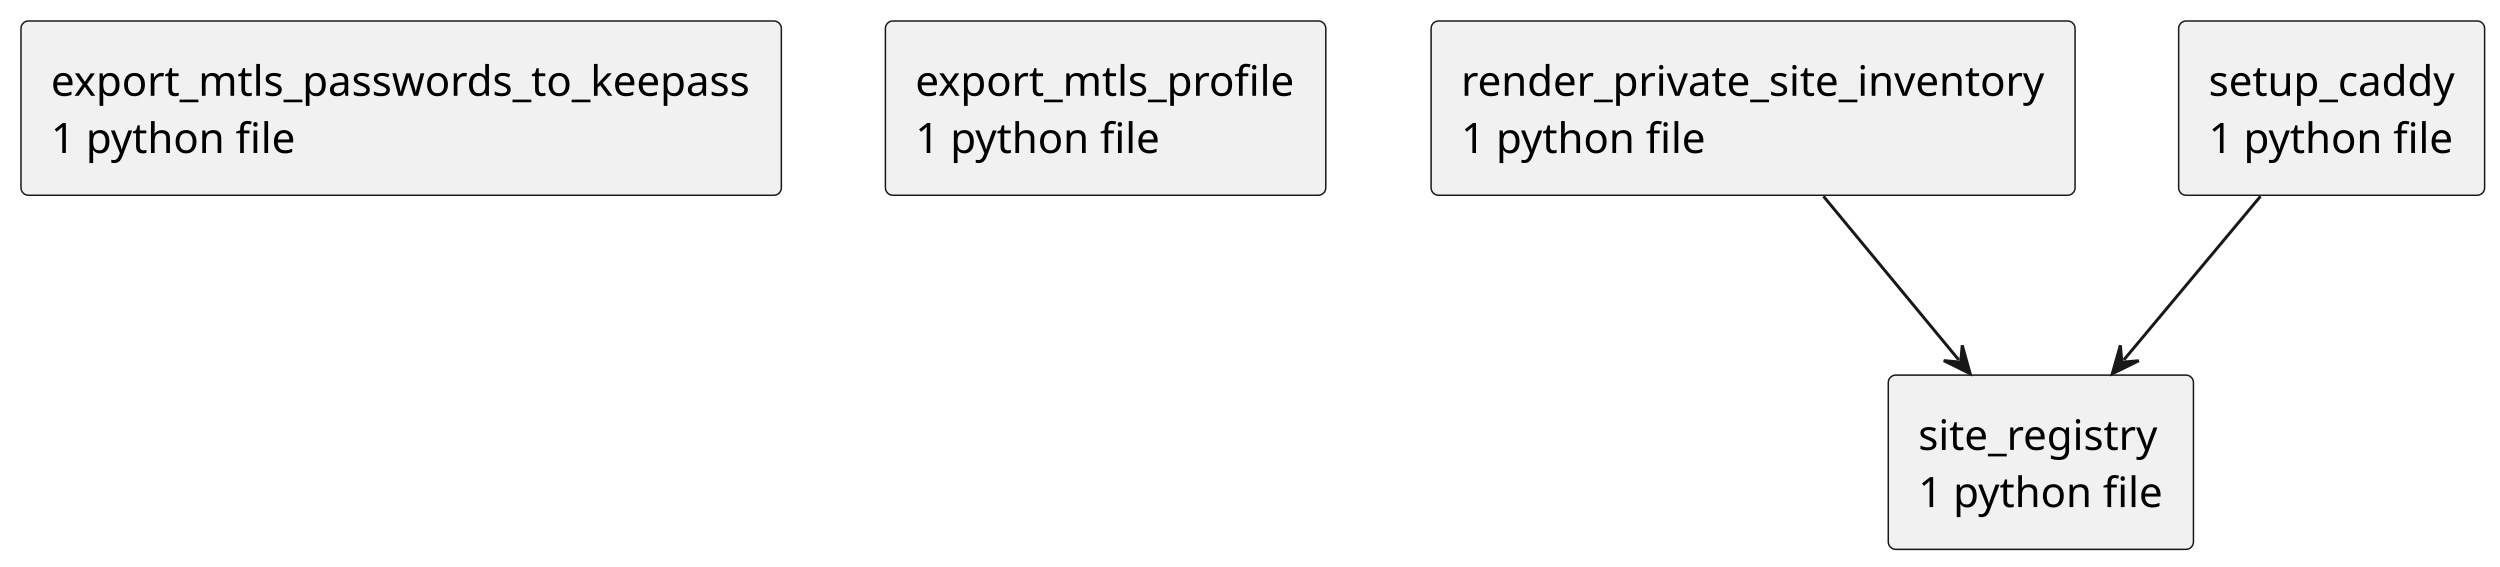
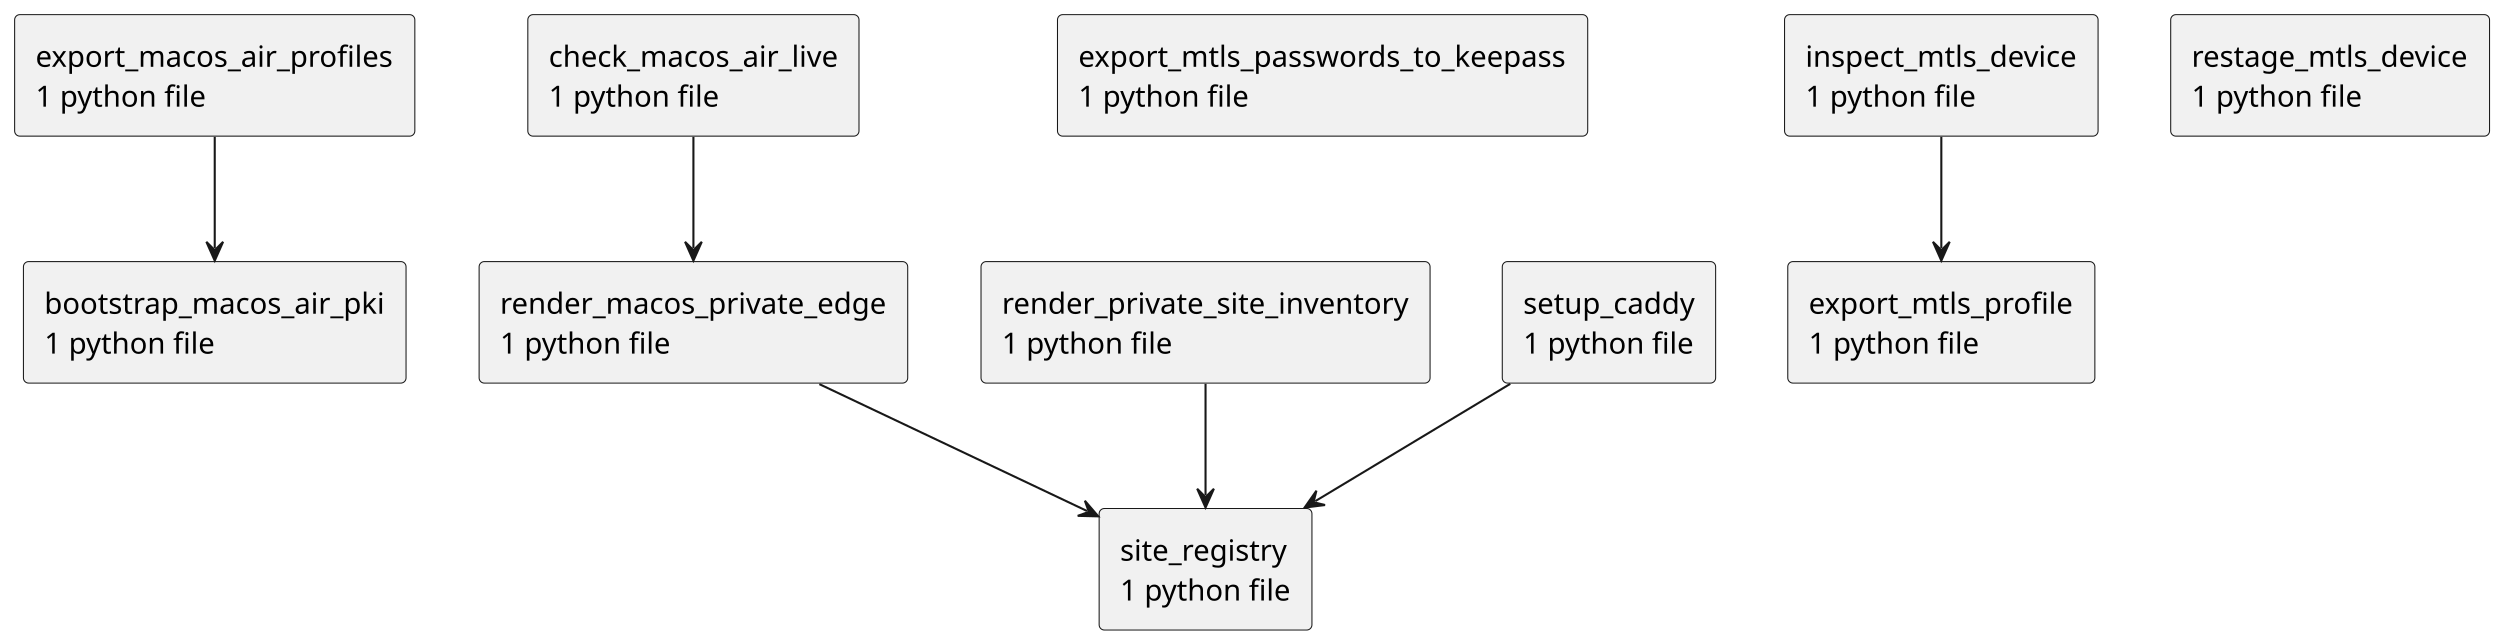
- <svg xmlns="http://www.w3.org/2000/svg" contentStyleType="text/css" data-diagram-type="DESCRIPTION" height="189px" preserveAspectRatio="none" style="width:834px;height:189px;background:#FFFFFF;" version="1.1" viewBox="0 0 834 189" width="834px" zoomAndPan="magnify">
+ <svg xmlns="http://www.w3.org/2000/svg" contentStyleType="text/css" data-diagram-type="DESCRIPTION" height="307px" preserveAspectRatio="none" style="width:1196px;height:307px;background:#FFFFFF;" version="1.1" viewBox="0 0 1196 307" width="1196px" zoomAndPan="magnify">
  <defs />
  <g>
-     <g class="entity" data-qualified-name="export_mtls_passwords_to_keepass" data-source-line="4" id="ent0002">
-       <rect fill="#F1F1F1" height="58.136" rx="2.5" ry="2.5" style="stroke:#181818;stroke-width:0.5;" width="253.659" x="7" y="7" />
-       <text fill="#000000" font-family="sans-serif" font-size="14" lengthAdjust="spacing" textLength="233.659" x="17" y="31.966">export_mtls_passwords_to_keepass</text>
+     <g class="entity" data-qualified-name="bootstrap_macos_air_pki" data-source-line="4" id="ent0002">
+       <rect fill="#F1F1F1" height="58.136" rx="2.5" ry="2.5" style="stroke:#181818;stroke-width:0.5;" width="183.043" x="11.21" y="125.14" />
+       <text fill="#000000" font-family="sans-serif" font-size="14" lengthAdjust="spacing" textLength="163.043" x="21.21" y="150.106">bootstrap_macos_air_pki</text>
+       <text fill="#000000" font-family="sans-serif" font-size="14" lengthAdjust="spacing" textLength="81.802" x="21.21" y="169.174">1 python file</text>
+     </g>
+     <g class="entity" data-qualified-name="check_macos_air_live" data-source-line="5" id="ent0003">
+       <rect fill="#F1F1F1" height="58.136" rx="2.5" ry="2.5" style="stroke:#181818;stroke-width:0.5;" width="158.431" x="252.51" y="7" />
+       <text fill="#000000" font-family="sans-serif" font-size="14" lengthAdjust="spacing" textLength="138.431" x="262.51" y="31.966">check_macos_air_live</text>
+       <text fill="#000000" font-family="sans-serif" font-size="14" lengthAdjust="spacing" textLength="81.802" x="262.51" y="51.034">1 python file</text>
+     </g>
+     <g class="entity" data-qualified-name="export_macos_air_profiles" data-source-line="6" id="ent0004">
+       <rect fill="#F1F1F1" height="58.136" rx="2.5" ry="2.5" style="stroke:#181818;stroke-width:0.5;" width="191.457" x="7" y="7" />
+       <text fill="#000000" font-family="sans-serif" font-size="14" lengthAdjust="spacing" textLength="171.457" x="17" y="31.966">export_macos_air_profiles</text>
      <text fill="#000000" font-family="sans-serif" font-size="14" lengthAdjust="spacing" textLength="81.802" x="17" y="51.034">1 python file</text>
    </g>
-     <g class="entity" data-qualified-name="export_mtls_profile" data-source-line="5" id="ent0003">
-       <rect fill="#F1F1F1" height="58.136" rx="2.5" ry="2.5" style="stroke:#181818;stroke-width:0.5;" width="146.91" x="295.37" y="7" />
-       <text fill="#000000" font-family="sans-serif" font-size="14" lengthAdjust="spacing" textLength="126.909" x="305.37" y="31.966">export_mtls_profile</text>
-       <text fill="#000000" font-family="sans-serif" font-size="14" lengthAdjust="spacing" textLength="81.802" x="305.37" y="51.034">1 python file</text>
+     <g class="entity" data-qualified-name="export_mtls_passwords_to_keepass" data-source-line="7" id="ent0005">
+       <rect fill="#F1F1F1" height="58.136" rx="2.5" ry="2.5" style="stroke:#181818;stroke-width:0.5;" width="253.659" x="505.9" y="7" />
+       <text fill="#000000" font-family="sans-serif" font-size="14" lengthAdjust="spacing" textLength="233.659" x="515.9" y="31.966">export_mtls_passwords_to_keepass</text>
+       <text fill="#000000" font-family="sans-serif" font-size="14" lengthAdjust="spacing" textLength="81.802" x="515.9" y="51.034">1 python file</text>
    </g>
-     <g class="entity" data-qualified-name="render_private_site_inventory" data-source-line="6" id="ent0004">
-       <rect fill="#F1F1F1" height="58.136" rx="2.5" ry="2.5" style="stroke:#181818;stroke-width:0.5;" width="214.823" x="477.42" y="7" />
-       <text fill="#000000" font-family="sans-serif" font-size="14" lengthAdjust="spacing" textLength="194.823" x="487.42" y="31.966">render_private_site_inventory</text>
-       <text fill="#000000" font-family="sans-serif" font-size="14" lengthAdjust="spacing" textLength="81.802" x="487.42" y="51.034">1 python file</text>
+     <g class="entity" data-qualified-name="export_mtls_profile" data-source-line="8" id="ent0006">
+       <rect fill="#F1F1F1" height="58.136" rx="2.5" ry="2.5" style="stroke:#181818;stroke-width:0.5;" width="146.91" x="855.27" y="125.14" />
+       <text fill="#000000" font-family="sans-serif" font-size="14" lengthAdjust="spacing" textLength="126.909" x="865.27" y="150.106">export_mtls_profile</text>
+       <text fill="#000000" font-family="sans-serif" font-size="14" lengthAdjust="spacing" textLength="81.802" x="865.27" y="169.174">1 python file</text>
    </g>
-     <g class="entity" data-qualified-name="setup_caddy" data-source-line="7" id="ent0005">
-       <rect fill="#F1F1F1" height="58.136" rx="2.5" ry="2.5" style="stroke:#181818;stroke-width:0.5;" width="102.068" x="726.8" y="7" />
-       <text fill="#000000" font-family="sans-serif" font-size="14" lengthAdjust="spacing" textLength="82.068" x="736.8" y="31.966">setup_caddy</text>
-       <text fill="#000000" font-family="sans-serif" font-size="14" lengthAdjust="spacing" textLength="81.802" x="736.8" y="51.034">1 python file</text>
+     <g class="entity" data-qualified-name="inspect_mtls_device" data-source-line="9" id="ent0007">
+       <rect fill="#F1F1F1" height="58.136" rx="2.5" ry="2.5" style="stroke:#181818;stroke-width:0.5;" width="149.989" x="853.73" y="7" />
+       <text fill="#000000" font-family="sans-serif" font-size="14" lengthAdjust="spacing" textLength="129.989" x="863.73" y="31.966">inspect_mtls_device</text>
+       <text fill="#000000" font-family="sans-serif" font-size="14" lengthAdjust="spacing" textLength="81.802" x="863.73" y="51.034">1 python file</text>
    </g>
-     <g class="entity" data-qualified-name="site_registry" data-source-line="8" id="ent0006">
-       <rect fill="#F1F1F1" height="58.136" rx="2.5" ry="2.5" style="stroke:#181818;stroke-width:0.5;" width="101.802" x="629.93" y="125.13" />
-       <text fill="#000000" font-family="sans-serif" font-size="14" lengthAdjust="spacing" textLength="80.066" x="639.93" y="150.096">site_registry</text>
-       <text fill="#000000" font-family="sans-serif" font-size="14" lengthAdjust="spacing" textLength="81.802" x="639.93" y="169.164">1 python file</text>
+     <g class="entity" data-qualified-name="render_macos_private_edge" data-source-line="10" id="ent0008">
+       <rect fill="#F1F1F1" height="58.136" rx="2.5" ry="2.5" style="stroke:#181818;stroke-width:0.5;" width="205.037" x="229.21" y="125.14" />
+       <text fill="#000000" font-family="sans-serif" font-size="14" lengthAdjust="spacing" textLength="185.037" x="239.21" y="150.106">render_macos_private_edge</text>
+       <text fill="#000000" font-family="sans-serif" font-size="14" lengthAdjust="spacing" textLength="81.802" x="239.21" y="169.174">1 python file</text>
    </g>
-     <g class="link" data-entity-1="ent0004" data-entity-2="ent0006" data-link-type="dependency" data-source-line="9" id="lnk7">
-       <path d="M608.31,65.48 C623.19,83.47 638.535,102.047 653.435,120.057" fill="none" id="render_private_site_inventory-to-site_registry" style="stroke:#181818;stroke-width:1;" />
-       <polygon fill="#181818" points="657.26,124.68,654.605,115.196,654.073,120.828,648.441,120.295,657.26,124.68" style="stroke:#181818;stroke-width:1;" />
+     <g class="entity" data-qualified-name="render_private_site_inventory" data-source-line="11" id="ent0009">
+       <rect fill="#F1F1F1" height="58.136" rx="2.5" ry="2.5" style="stroke:#181818;stroke-width:0.5;" width="214.823" x="469.32" y="125.14" />
+       <text fill="#000000" font-family="sans-serif" font-size="14" lengthAdjust="spacing" textLength="194.823" x="479.32" y="150.106">render_private_site_inventory</text>
+       <text fill="#000000" font-family="sans-serif" font-size="14" lengthAdjust="spacing" textLength="81.802" x="479.32" y="169.174">1 python file</text>
    </g>
-     <g class="link" data-entity-1="ent0005" data-entity-2="ent0006" data-link-type="dependency" data-source-line="10" id="lnk8">
-       <path d="M754.1,65.48 C739.07,83.47 723.547,102.066 708.497,120.076" fill="none" id="setup_caddy-to-site_registry" style="stroke:#181818;stroke-width:1;" />
-       <polygon fill="#181818" points="704.65,124.68,713.49,120.339,707.856,120.843,707.352,115.209,704.65,124.68" style="stroke:#181818;stroke-width:1;" />
+     <g class="entity" data-qualified-name="restage_mtls_device" data-source-line="12" id="ent0010">
+       <rect fill="#F1F1F1" height="58.136" rx="2.5" ry="2.5" style="stroke:#181818;stroke-width:0.5;" width="152.537" x="1038.46" y="7" />
+       <text fill="#000000" font-family="sans-serif" font-size="14" lengthAdjust="spacing" textLength="132.537" x="1048.46" y="31.966">restage_mtls_device</text>
+       <text fill="#000000" font-family="sans-serif" font-size="14" lengthAdjust="spacing" textLength="81.802" x="1048.46" y="51.034">1 python file</text>
+     </g>
+     <g class="entity" data-qualified-name="setup_caddy" data-source-line="13" id="ent0011">
+       <rect fill="#F1F1F1" height="58.136" rx="2.5" ry="2.5" style="stroke:#181818;stroke-width:0.5;" width="102.068" x="718.69" y="125.14" />
+       <text fill="#000000" font-family="sans-serif" font-size="14" lengthAdjust="spacing" textLength="82.068" x="728.69" y="150.106">setup_caddy</text>
+       <text fill="#000000" font-family="sans-serif" font-size="14" lengthAdjust="spacing" textLength="81.802" x="728.69" y="169.174">1 python file</text>
+     </g>
+     <g class="entity" data-qualified-name="site_registry" data-source-line="14" id="ent0012">
+       <rect fill="#F1F1F1" height="58.136" rx="2.5" ry="2.5" style="stroke:#181818;stroke-width:0.5;" width="101.802" x="525.83" y="243.27" />
+       <text fill="#000000" font-family="sans-serif" font-size="14" lengthAdjust="spacing" textLength="80.066" x="535.83" y="268.236">site_registry</text>
+       <text fill="#000000" font-family="sans-serif" font-size="14" lengthAdjust="spacing" textLength="81.802" x="535.83" y="287.304">1 python file</text>
+     </g>
+     <g class="link" data-entity-1="ent0003" data-entity-2="ent0008" data-link-type="dependency" data-source-line="15" id="lnk13">
+       <path d="M331.73,65.48 C331.73,83.48 331.73,100.67 331.73,118.69" fill="none" id="check_macos_air_live-to-render_macos_private_edge" style="stroke:#181818;stroke-width:1;" />
+       <polygon fill="#181818" points="331.73,124.69,335.73,115.69,331.73,119.69,327.73,115.69,331.73,124.69" style="stroke:#181818;stroke-width:1;" />
+     </g>
+     <g class="link" data-entity-1="ent0004" data-entity-2="ent0002" data-link-type="dependency" data-source-line="16" id="lnk14">
+       <path d="M102.73,65.48 C102.73,83.48 102.73,100.67 102.73,118.69" fill="none" id="export_macos_air_profiles-to-bootstrap_macos_air_pki" style="stroke:#181818;stroke-width:1;" />
+       <polygon fill="#181818" points="102.73,124.69,106.73,115.69,102.73,119.69,98.73,115.69,102.73,124.69" style="stroke:#181818;stroke-width:1;" />
+     </g>
+     <g class="link" data-entity-1="ent0007" data-entity-2="ent0006" data-link-type="dependency" data-source-line="17" id="lnk15">
+       <path d="M928.73,65.48 C928.73,83.48 928.73,100.67 928.73,118.69" fill="none" id="inspect_mtls_device-to-export_mtls_profile" style="stroke:#181818;stroke-width:1;" />
+       <polygon fill="#181818" points="928.73,124.69,932.73,115.69,928.73,119.69,924.73,115.69,928.73,124.69" style="stroke:#181818;stroke-width:1;" />
+     </g>
+     <g class="link" data-entity-1="ent0008" data-entity-2="ent0012" data-link-type="dependency" data-source-line="18" id="lnk16">
+       <path d="M391.98,183.77 C432.92,203.17 481.088,226.011 519.998,244.451" fill="none" id="render_macos_private_edge-to-site_registry" style="stroke:#181818;stroke-width:1;" />
+       <polygon fill="#181818" points="525.42,247.02,519,239.551,520.902,244.879,515.574,246.78,525.42,247.02" style="stroke:#181818;stroke-width:1;" />
+     </g>
+     <g class="link" data-entity-1="ent0009" data-entity-2="ent0012" data-link-type="dependency" data-source-line="19" id="lnk17">
+       <path d="M576.73,183.62 C576.73,201.61 576.73,218.81 576.73,236.82" fill="none" id="render_private_site_inventory-to-site_registry" style="stroke:#181818;stroke-width:1;" />
+       <polygon fill="#181818" points="576.73,242.82,580.73,233.82,576.73,237.82,572.73,233.82,576.73,242.82" style="stroke:#181818;stroke-width:1;" />
+     </g>
+     <g class="link" data-entity-1="ent0011" data-entity-2="ent0012" data-link-type="dependency" data-source-line="20" id="lnk18">
+       <path d="M722.52,183.62 C692.61,201.61 659.212,221.718 629.262,239.728" fill="none" id="setup_caddy-to-site_registry" style="stroke:#181818;stroke-width:1;" />
+       <polygon fill="#181818" points="624.12,242.82,633.894,241.61,628.405,240.243,629.771,234.754,624.12,242.82" style="stroke:#181818;stroke-width:1;" />
    </g>
  </g>
</svg>
